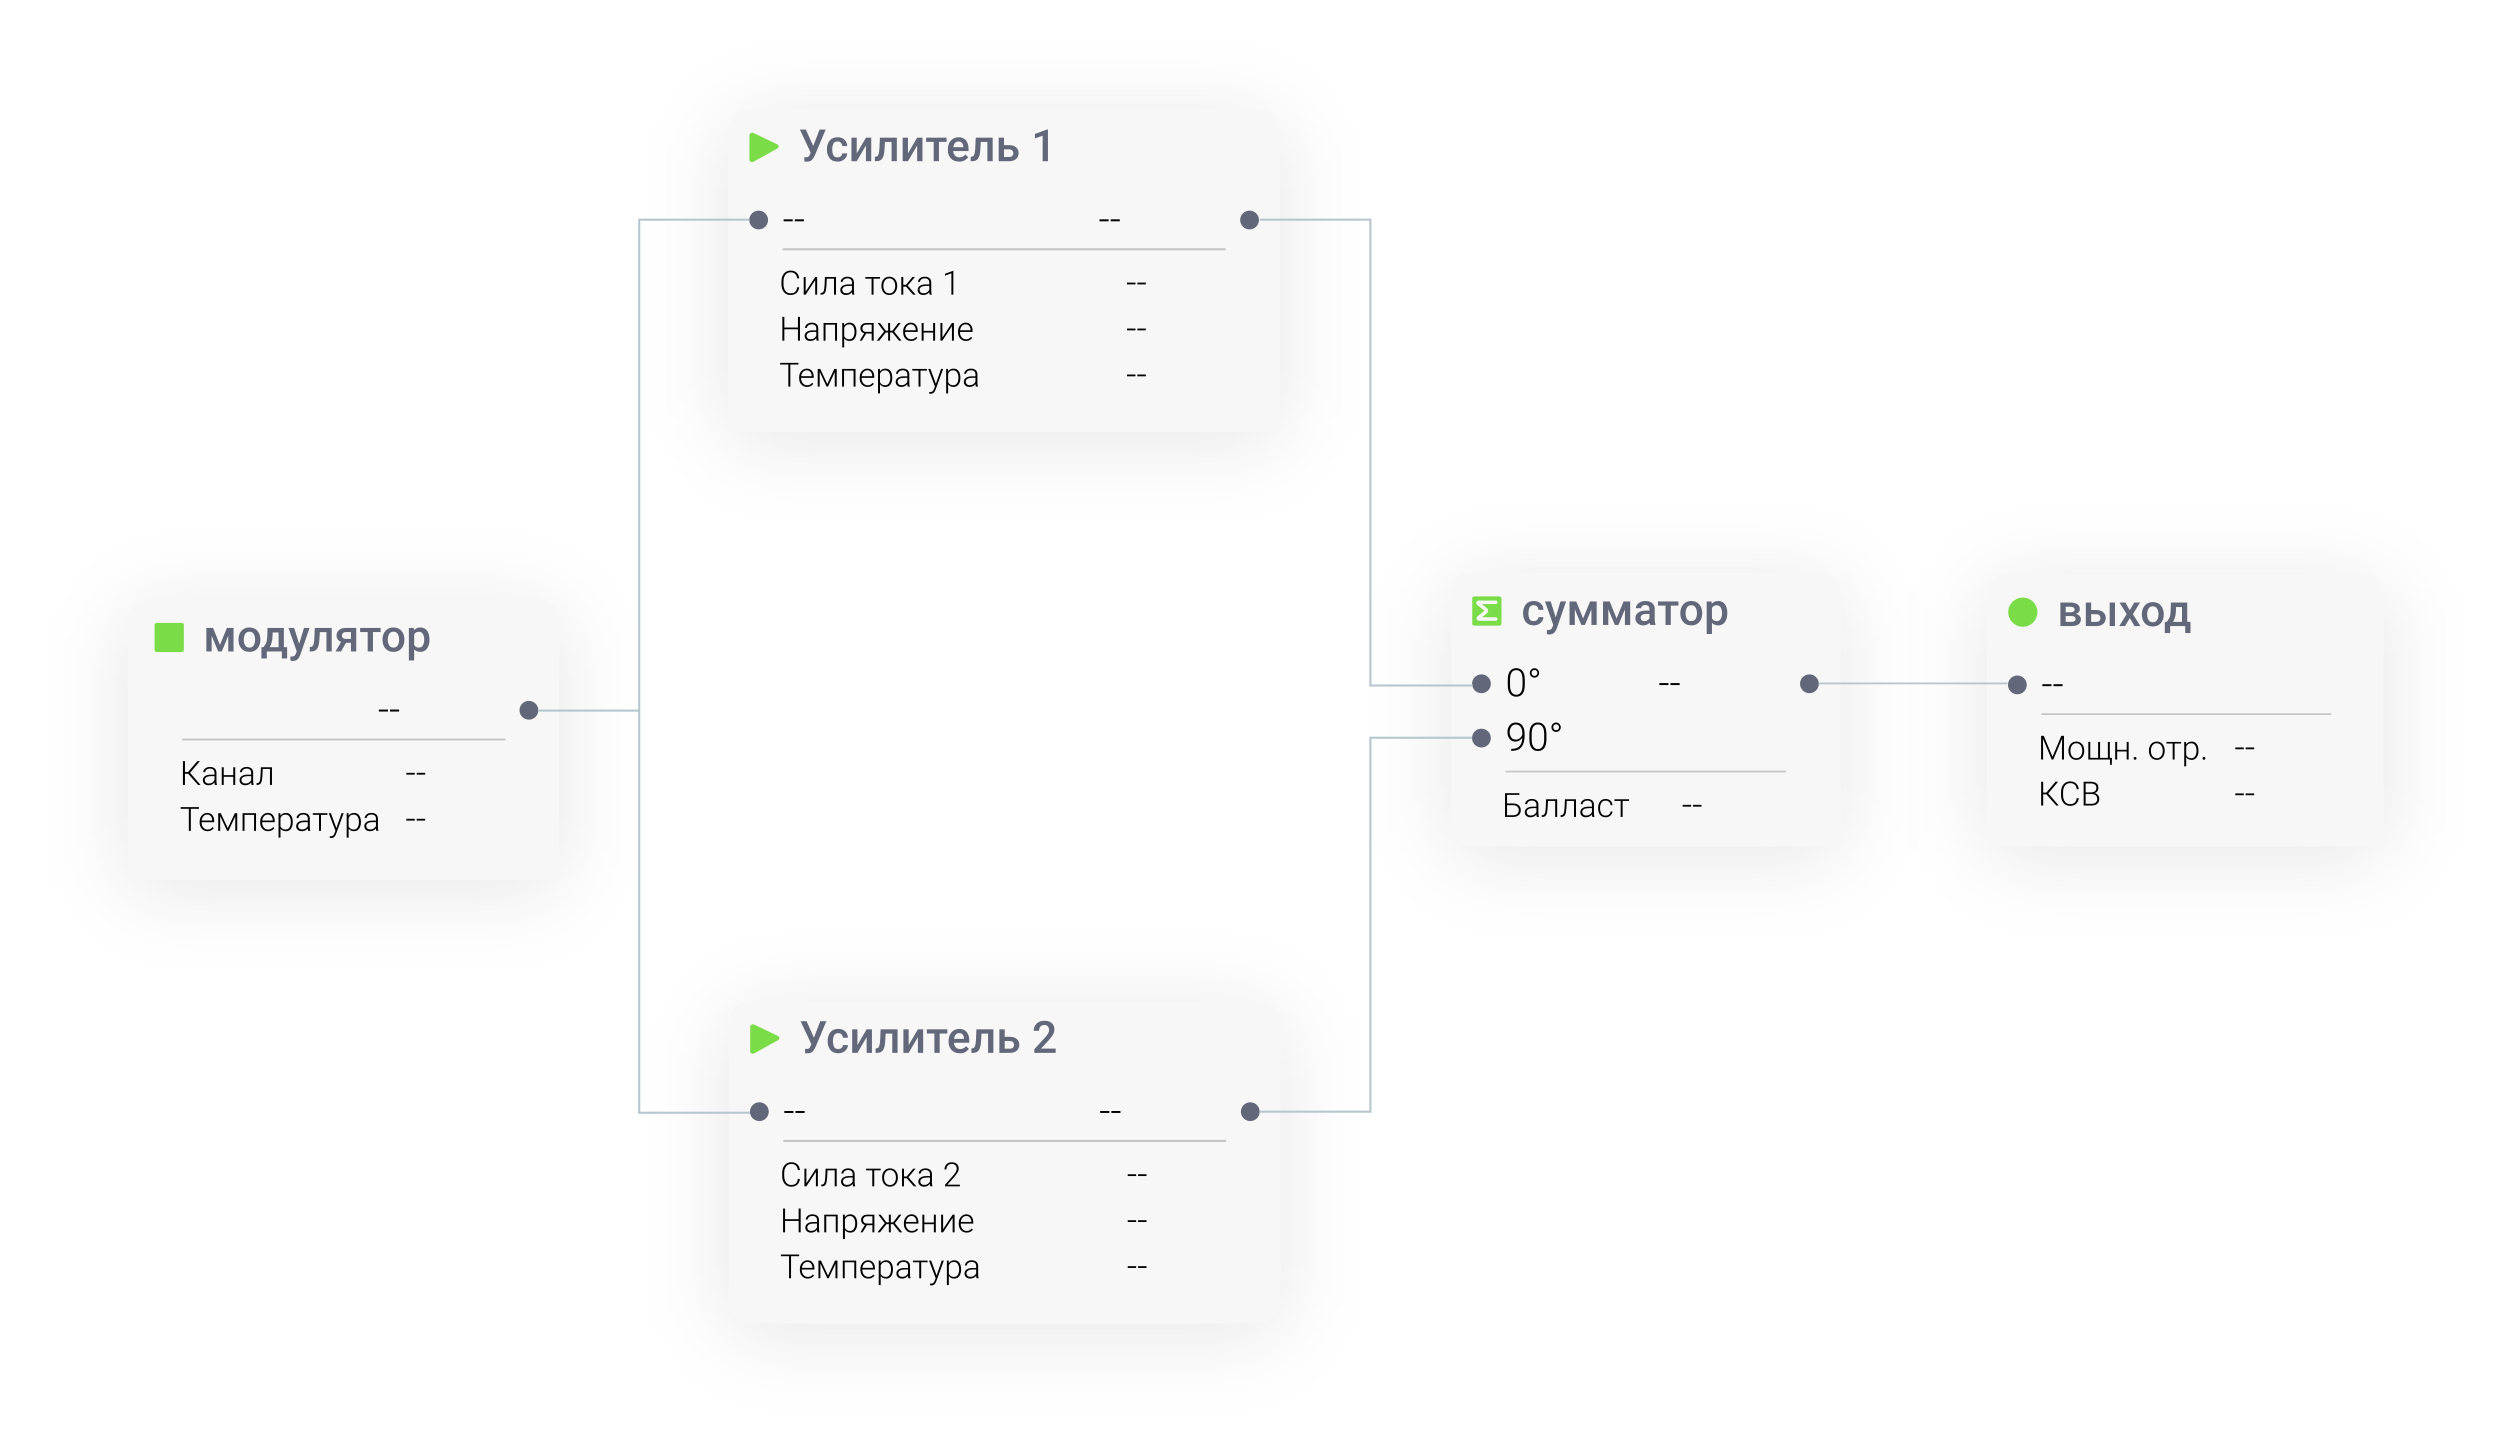
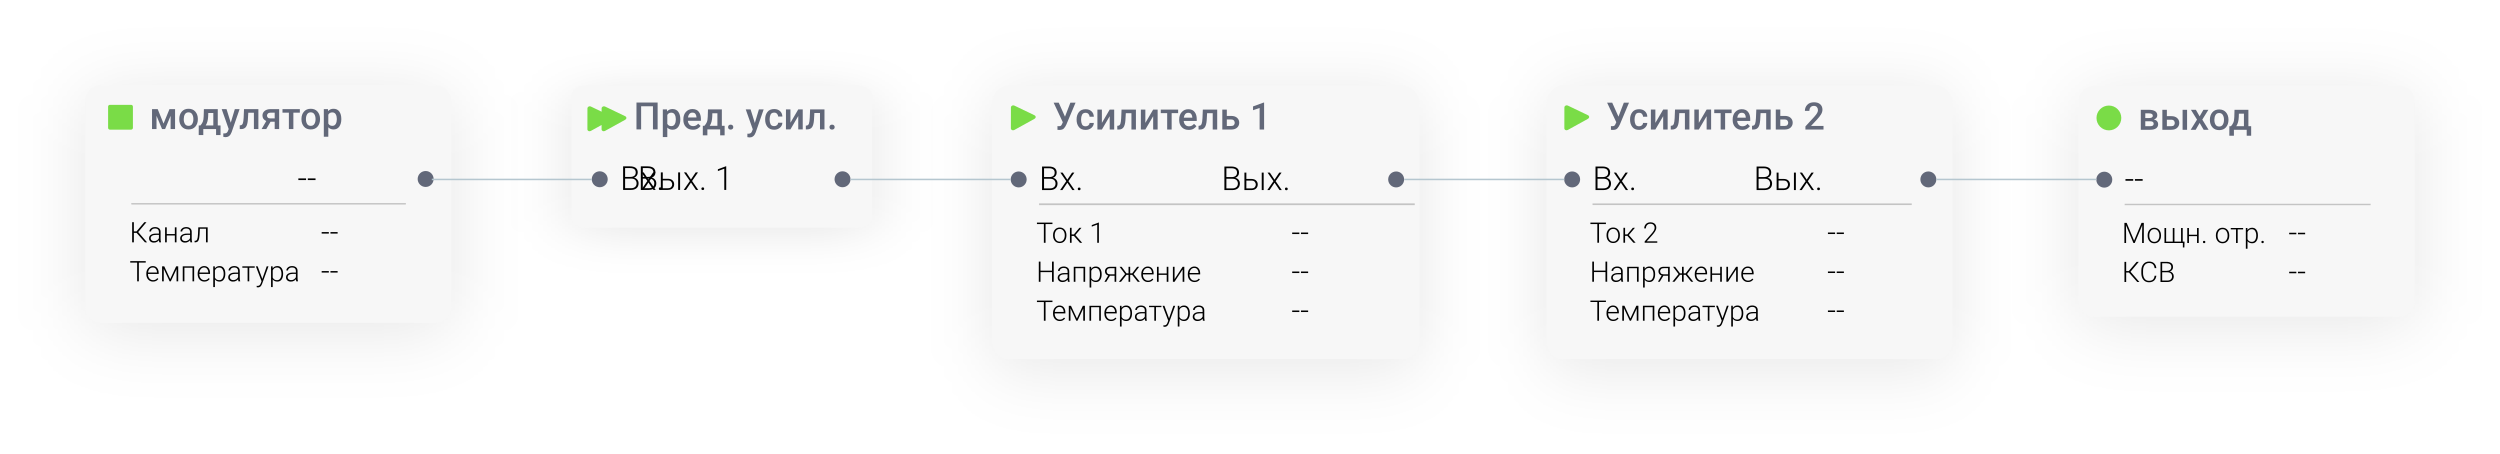
- <svg xmlns="http://www.w3.org/2000/svg" width="1196.736" height="693.121" version="1.1" id="svg5">
+ <svg xmlns="http://www.w3.org/2000/svg" viewBox="0 0 1410.71 255.684" version="1.1" id="svg5">
  <defs id="defs144">
    <filter id="filter1409" x="-.232" y="-.358" width="1.464" height="1.753" color-interpolation-filters="sRGB">
      <feFlood flood-opacity=".1" flood-color="#000" result="flood" id="feFlood1399" />
      <feComposite in="flood" in2="SourceGraphic" operator="in" result="composite1" id="feComposite1401" />
      <feGaussianBlur in="composite1" stdDeviation="20" result="blur" id="feGaussianBlur1403" />
      <feOffset dx="0" dy="5" result="offset" id="feOffset1405" />
      <feComposite in="SourceGraphic" in2="offset" operator="over" result="composite2" id="feComposite1407" />
    </filter>
    <filter id="filter1421" x="-.182" y="-.311" width="1.364" height="1.654" color-interpolation-filters="sRGB">
      <feFlood flood-opacity=".1" flood-color="#000" result="flood" id="feFlood1411" />
      <feComposite in="flood" in2="SourceGraphic" operator="in" result="composite1" id="feComposite1413" />
      <feGaussianBlur in="composite1" stdDeviation="20" result="blur" id="feGaussianBlur1415" />
      <feOffset dx="0" dy="5" result="offset" id="feOffset1417" />
      <feComposite in="SourceGraphic" in2="offset" operator="over" result="composite2" id="feComposite1419" />
    </filter>
    <filter id="filter1433" x="-.182" y="-.311" width="1.364" height="1.654" color-interpolation-filters="sRGB">
      <feFlood flood-opacity=".1" flood-color="#000" result="flood" id="feFlood1423" />
      <feComposite in="flood" in2="SourceGraphic" operator="in" result="composite1" id="feComposite1425" />
      <feGaussianBlur in="composite1" stdDeviation="20" result="blur" id="feGaussianBlur1427" />
      <feOffset dx="0" dy="5" result="offset" id="feOffset1429" />
      <feComposite in="SourceGraphic" in2="offset" operator="over" result="composite2" id="feComposite1431" />
    </filter>
    <filter id="filter1445" x="-.258" y="-.367" width="1.515" height="1.772" color-interpolation-filters="sRGB">
      <feFlood flood-opacity=".1" flood-color="#000" result="flood" id="feFlood1435" />
      <feComposite in="flood" in2="SourceGraphic" operator="in" result="composite1" id="feComposite1437" />
      <feGaussianBlur in="composite1" stdDeviation="20" result="blur" id="feGaussianBlur1439" />
      <feOffset dx="0" dy="5" result="offset" id="feOffset1441" />
      <feComposite in="SourceGraphic" in2="offset" operator="over" result="composite2" id="feComposite1443" />
    </filter>
    <filter id="filter1457" x="-.253" y="-.368" width="1.506" height="1.775" color-interpolation-filters="sRGB">
      <feFlood flood-opacity=".1" flood-color="#000" result="flood" id="feFlood1447" />
      <feComposite in="flood" in2="SourceGraphic" operator="in" result="composite1" id="feComposite1449" />
      <feGaussianBlur in="composite1" stdDeviation="20" result="blur" id="feGaussianBlur1451" />
      <feOffset dx="0" dy="5" result="offset" id="feOffset1453" />
      <feComposite in="SourceGraphic" in2="offset" operator="over" result="composite2" id="feComposite1455" />
    </filter>
  </defs>
-   <g id="layer1" transform="translate(.999 -164.845)">
-     <g id="modulator" transform="translate(0 26)">
+   <g id="layer1" transform="translate(190 -403.842)">
+     <g id="modulator" transform="translate(-202 26)">
      <rect id="rect1421" width="206.684" height="134.158" x="60" y="425.842" ry="9.095" fill="#f7f7f7" stroke="none" stroke-width=".77" stroke-opacity="1" filter="url(#filter1409)" />
      <g id="g8710" transform="translate(-87.316 205.842)" fill-opacity="1" stroke="none">
        <text xml:space="preserve" style="line-height:1.15;-inkscape-font-specification:'Roboto, Medium';font-variant-ligatures:normal;font-variant-caps:all-small-caps;font-variant-numeric:normal;font-variant-east-asian:normal" x="183.617" y="244.84" id="text7925" font-style="normal" font-variant="normal" font-weight="500" font-stretch="normal" font-size="21.333" font-family="Roboto" fill="#626879">
          <tspan id="tspan7979" x="183.617" y="244.84">модулятор</tspan>
        </text>
        <rect id="modulator_device_icon" width="14" height="14" x="160.316" y="231.158" ry="1" fill="#7adc47" stroke-opacity="1" />
      </g>
      <g id="g9929" transform="translate(-147.316 205.842)">
        <g id="g10081">
          <circle id="circle9062" cx="399.5" cy="273" r="4.5" fill="#626879" fill-opacity="1" stroke="none" stroke-width=".9" stroke-opacity="1" />
          <text xml:space="preserve" style="line-height:1.25;-inkscape-font-specification:'Roboto, Light';font-variant-ligatures:normal;font-variant-caps:normal;font-variant-numeric:normal;font-variant-east-asian:normal;text-align:end" x="387.922" y="279" id="modulator_output_pwr_value" font-style="normal" font-variant="normal" font-weight="300" font-stretch="normal" font-size="18.667" font-family="Roboto" text-anchor="end" image-rendering="auto">
            <tspan id="tspan1419" x="387.922" y="279" style="-inkscape-font-specification:'Roboto, Light';font-variant-ligatures:normal;font-variant-caps:normal;font-variant-numeric:normal;font-variant-east-asian:normal;text-align:end" font-style="normal" font-variant="normal" font-weight="300" font-stretch="normal" font-size="18.667" font-family="Roboto" text-anchor="end">--</tspan>
          </text>
        </g>
      </g>
      <path d="M86.425 492.842h154.263" id="path9126" fill="#c4c4c4" fill-opacity="1" stroke="#c4c4c4" stroke-width=".853" stroke-linecap="round" stroke-linejoin="miter" stroke-opacity="1" />
      <g id="g10129" transform="translate(-147.316 205.842)" font-style="normal" font-variant="normal" font-weight="300" font-stretch="normal" font-family="Roboto">
        <text xml:space="preserve" style="line-height:1.25;-inkscape-font-specification:'Roboto, Light';font-variant-ligatures:normal;font-variant-caps:normal;font-variant-numeric:normal;font-variant-east-asian:normal;text-align:end" x="388.34" y="308.831" id="modulator_channel_value" font-size="17.333" text-anchor="end">
          <tspan id="tspan9068-5" x="388.34" y="308.831" style="-inkscape-font-specification:'Roboto, Light';font-variant-ligatures:normal;font-variant-caps:normal;font-variant-numeric:normal;font-variant-east-asian:normal;text-align:end" font-style="normal" font-variant="normal" font-weight="300" font-stretch="normal" font-size="17.333" font-family="Roboto" text-anchor="end">--</tspan>
        </text>
        <text xml:space="preserve" style="line-height:1.25;-inkscape-font-specification:'Roboto, Light';font-variant-ligatures:normal;font-variant-caps:normal;font-variant-numeric:normal;font-variant-east-asian:normal" x="232.4" y="308.744" id="modulator_channel_label" font-size="16">
          <tspan id="tspan10088" x="232.4" y="308.744">Канал</tspan>
        </text>
      </g>
      <g id="g10139" transform="translate(-147.316 227.842)" font-style="normal" font-variant="normal" font-weight="300" font-stretch="normal" font-family="Roboto">
        <text xml:space="preserve" style="line-height:1.25;-inkscape-font-specification:'Roboto, Light';font-variant-ligatures:normal;font-variant-caps:normal;font-variant-numeric:normal;font-variant-east-asian:normal;text-align:end" x="388.34" y="308.831" id="modulator_temperature_value" font-size="17.333" text-anchor="end">
          <tspan id="tspan10131" x="388.34" y="308.831" style="-inkscape-font-specification:'Roboto, Light';font-variant-ligatures:normal;font-variant-caps:normal;font-variant-numeric:normal;font-variant-east-asian:normal;text-align:end" font-style="normal" font-variant="normal" font-weight="300" font-stretch="normal" font-size="17.333" font-family="Roboto" text-anchor="end">--</tspan>
        </text>
        <text xml:space="preserve" style="line-height:1.25;-inkscape-font-specification:'Roboto, Light';font-variant-ligatures:normal;font-variant-caps:normal;font-variant-numeric:normal;font-variant-east-asian:normal" x="232.4" y="308.744" id="modulator_temperature_label" font-size="16">
          <tspan id="tspan10135" x="232.4" y="308.744">Температура</tspan>
        </text>
      </g>
    </g>
-     <g id="amplifier_1" transform="translate(344.976 -208.673)">
-       <rect id="rect1551" width="264" height="154.426" x="2.684" y="425.842" ry="10.47" fill="#f7f7f7" stroke="none" stroke-width=".934" stroke-opacity="1" filter="url(#filter1433)" />
+     <g id="amplifier_1" transform="translate(367.641 26.258)">
+       <rect id="rect1551" width="264" height="154.426" x="2.684" y="425.842" ry="10.47" fill="#f7f7f7" stroke="none" stroke-width=".934" stroke-opacity="1" transform="matrix(.91365 0 0 1 -.361 0)" filter="url(#filter1433)" />
      <g id="g8710-3" transform="translate(-147.316 205.842)" fill-opacity="1" stroke="none">
        <path id="amplifier_1_device_icon" d="m203.227 266.404-53.264-9.777a5.196 5.196 70.401 0 1-3.02-8.479l35.1-41.24a5.196 5.196 10.401 0 1 8.852 1.626l18.165 51.016a5.196 5.196 130.401 0 1-5.833 6.854z" transform="matrix(.18574 .13472 .15854 -.17216 93.482 255.288)" fill="#7adc47" stroke-opacity="1" />
        <text xml:space="preserve" style="line-height:1.15;-inkscape-font-specification:'Roboto, Medium';font-variant-ligatures:normal;font-variant-caps:all-small-caps;font-variant-numeric:normal;font-variant-east-asian:normal" x="183.617" y="244.84" id="text7925-5" font-style="normal" font-variant="normal" font-weight="500" font-stretch="normal" font-size="21.333" font-family="Roboto" fill="#626879">
          <tspan id="tspan7979-6" x="183.617" y="244.84">Усилитель 1</tspan>
        </text>
      </g>
      <g id="g9929-1" transform="translate(-147.316 205.842)">
        <g id="pwr_in_display">
          <circle id="path9058-5" cx="164.5" cy="273" r="4.5" fill="#626879" fill-opacity="1" stroke="none" stroke-width=".9" stroke-opacity="1" />
          <text xml:space="preserve" style="line-height:1.25;-inkscape-font-specification:'Roboto, Light';font-variant-ligatures:normal;font-variant-caps:normal;font-variant-numeric:normal;font-variant-east-asian:normal" x="176" y="279" id="amplifier_1_input_pwr_value" font-style="normal" font-variant="normal" font-weight="300" font-stretch="normal" font-size="18.667" font-family="Roboto">
-             <tspan id="pwr_input_value_span" x="176" y="279" style="-inkscape-font-specification:'Roboto, Light';font-variant-ligatures:normal;font-variant-caps:normal;font-variant-numeric:normal;font-variant-east-asian:normal" font-style="normal" font-variant="normal" font-weight="300" font-stretch="normal" font-size="18.667" font-family="Roboto">--</tspan>
+             <tspan id="pwr_input_value_span" x="176" y="279" style="-inkscape-font-specification:'Roboto, Light';font-variant-ligatures:normal;font-variant-caps:normal;font-variant-numeric:normal;font-variant-east-asian:normal" font-style="normal" font-variant="normal" font-weight="300" font-stretch="normal" font-size="18.667" font-family="Roboto">Вх.</tspan>
          </text>
        </g>
        <g id="g10081-8">
-           <circle id="circle9062-1" cx="399.5" cy="273" r="4.5" fill="#626879" fill-opacity="1" stroke="none" stroke-width=".9" stroke-opacity="1" />
-           <text xml:space="preserve" style="line-height:1.25;-inkscape-font-specification:'Roboto, Light';font-variant-ligatures:normal;font-variant-caps:normal;font-variant-numeric:normal;font-variant-east-asian:normal;text-align:end" x="387.922" y="279" id="amplifier_1_output_pwr_value" font-style="normal" font-variant="normal" font-weight="300" font-stretch="normal" font-size="18.667" font-family="Roboto" text-anchor="end" image-rendering="auto">
-             <tspan id="pwr_output_value_span" x="387.922" y="279" style="-inkscape-font-specification:'Roboto, Light';font-variant-ligatures:normal;font-variant-caps:normal;font-variant-numeric:normal;font-variant-east-asian:normal;text-align:end" font-style="normal" font-variant="normal" font-weight="300" font-stretch="normal" font-size="18.667" font-family="Roboto" text-anchor="end">--</tspan>
+           <circle id="circle9062-1" cx="377.5" cy="273" r="4.5" fill="#626879" fill-opacity="1" stroke="none" stroke-width=".9" stroke-opacity="1" />
+           <text xml:space="preserve" style="line-height:1.25;-inkscape-font-specification:'Roboto, Light';font-variant-ligatures:normal;font-variant-caps:normal;font-variant-numeric:normal;font-variant-east-asian:normal;text-align:end" x="367.922" y="279" id="amplifier_1_output_pwr_value" font-style="normal" font-variant="normal" font-weight="300" font-stretch="normal" font-size="18.667" font-family="Roboto" text-anchor="end" image-rendering="auto">
+             <tspan id="pwr_output_value_span" x="367.922" y="279" style="-inkscape-font-specification:'Roboto, Light';font-variant-ligatures:normal;font-variant-caps:normal;font-variant-numeric:normal;font-variant-east-asian:normal;text-align:end" font-style="normal" font-variant="normal" font-weight="300" font-stretch="normal" font-size="18.667" font-family="Roboto" text-anchor="end">Вых.</tspan>
          </text>
        </g>
      </g>
      <path d="M28.684 492.842h212" id="path9126-4" fill="#c4c4c4" fill-opacity="1" stroke="#c4c4c4" stroke-width="1" stroke-linecap="butt" stroke-linejoin="miter" stroke-opacity="1" />
      <g id="g10129-4" transform="translate(-147.316 205.842)" font-style="normal" font-variant="normal" font-weight="300" font-stretch="normal" font-family="Roboto">
-         <text xml:space="preserve" style="line-height:1.25;-inkscape-font-specification:'Roboto, Light';font-variant-ligatures:normal;font-variant-caps:normal;font-variant-numeric:normal;font-variant-east-asian:normal;text-align:end" x="388.34" y="308.831" id="amplifier_1_current_value" font-size="17.333" text-anchor="end">
-           <tspan id="tspan9068-5-4" x="388.34" y="308.831" style="-inkscape-font-specification:'Roboto, Light';font-variant-ligatures:normal;font-variant-caps:normal;font-variant-numeric:normal;font-variant-east-asian:normal;text-align:end" font-style="normal" font-variant="normal" font-weight="300" font-stretch="normal" font-size="17.333" font-family="Roboto" text-anchor="end">--</tspan>
+         <text xml:space="preserve" style="line-height:1.25;-inkscape-font-specification:'Roboto, Light';font-variant-ligatures:normal;font-variant-caps:normal;font-variant-numeric:normal;font-variant-east-asian:normal;text-align:end" x="366.34" y="308.831" id="amplifier_1_current_value" font-size="17.333" text-anchor="end">
+           <tspan id="tspan9068-5-4" x="366.34" y="308.831" style="-inkscape-font-specification:'Roboto, Light';font-variant-ligatures:normal;font-variant-caps:normal;font-variant-numeric:normal;font-variant-east-asian:normal;text-align:end" font-style="normal" font-variant="normal" font-weight="300" font-stretch="normal" font-size="17.333" font-family="Roboto" text-anchor="end">--</tspan>
        </text>
        <text xml:space="preserve" style="line-height:1.25;-inkscape-font-specification:'Roboto, Light';font-variant-ligatures:normal;font-variant-caps:normal;font-variant-numeric:normal;font-variant-east-asian:normal" x="174.4" y="308.744" id="amplifier_1_amperage_label" font-size="16">
-           <tspan id="tspan10088-6" x="174.4" y="308.744">Сила тока 1</tspan>
+           <tspan id="tspan10088-6" x="174.4" y="308.744">Ток 1</tspan>
        </text>
      </g>
      <g id="g10139-3" transform="translate(-147.316 227.842)" font-style="normal" font-variant="normal" font-weight="300" font-stretch="normal" font-family="Roboto">
-         <text xml:space="preserve" style="line-height:1.25;-inkscape-font-specification:'Roboto, Light';font-variant-ligatures:normal;font-variant-caps:normal;font-variant-numeric:normal;font-variant-east-asian:normal;text-align:end" x="388.34" y="308.831" id="amplifier_1_voltage_value" font-size="17.333" text-anchor="end">
-           <tspan id="tspan10131-7" x="388.34" y="308.831" style="-inkscape-font-specification:'Roboto, Light';font-variant-ligatures:normal;font-variant-caps:normal;font-variant-numeric:normal;font-variant-east-asian:normal;text-align:end" font-style="normal" font-variant="normal" font-weight="300" font-stretch="normal" font-size="17.333" font-family="Roboto" text-anchor="end">--</tspan>
+         <text xml:space="preserve" style="line-height:1.25;-inkscape-font-specification:'Roboto, Light';font-variant-ligatures:normal;font-variant-caps:normal;font-variant-numeric:normal;font-variant-east-asian:normal;text-align:end" x="366.34" y="308.831" id="amplifier_1_voltage_value" font-size="17.333" text-anchor="end">
+           <tspan id="tspan10131-7" x="366.34" y="308.831" style="-inkscape-font-specification:'Roboto, Light';font-variant-ligatures:normal;font-variant-caps:normal;font-variant-numeric:normal;font-variant-east-asian:normal;text-align:end" font-style="normal" font-variant="normal" font-weight="300" font-stretch="normal" font-size="17.333" font-family="Roboto" text-anchor="end">--</tspan>
        </text>
        <text xml:space="preserve" style="line-height:1.25;-inkscape-font-specification:'Roboto, Light';font-variant-ligatures:normal;font-variant-caps:normal;font-variant-numeric:normal;font-variant-east-asian:normal" x="174.4" y="308.744" id="amplifier_1_voltage_label" font-size="16">
          <tspan id="tspan10135-9" x="174.4" y="308.744">Напряжение</tspan>
        </text>
      </g>
      <g id="g10642" transform="translate(-147.316 249.842)" font-style="normal" font-variant="normal" font-weight="300" font-stretch="normal" font-family="Roboto">
-         <text xml:space="preserve" style="line-height:1.25;-inkscape-font-specification:'Roboto, Light';font-variant-ligatures:normal;font-variant-caps:normal;font-variant-numeric:normal;font-variant-east-asian:normal;text-align:end" x="388.34" y="308.831" id="amplifier_1_temperature_value" font-size="17.333" text-anchor="end">
-           <tspan id="tspan10634" x="388.34" y="308.831" style="-inkscape-font-specification:'Roboto, Light';font-variant-ligatures:normal;font-variant-caps:normal;font-variant-numeric:normal;font-variant-east-asian:normal;text-align:end" font-style="normal" font-variant="normal" font-weight="300" font-stretch="normal" font-size="17.333" font-family="Roboto" text-anchor="end">--</tspan>
+         <text xml:space="preserve" style="line-height:1.25;-inkscape-font-specification:'Roboto, Light';font-variant-ligatures:normal;font-variant-caps:normal;font-variant-numeric:normal;font-variant-east-asian:normal;text-align:end" x="366.34" y="308.831" id="amplifier_1_temperature_value" font-size="17.333" text-anchor="end">
+           <tspan id="tspan10634" x="366.34" y="308.831" style="-inkscape-font-specification:'Roboto, Light';font-variant-ligatures:normal;font-variant-caps:normal;font-variant-numeric:normal;font-variant-east-asian:normal;text-align:end" font-style="normal" font-variant="normal" font-weight="300" font-stretch="normal" font-size="17.333" font-family="Roboto" text-anchor="end">--</tspan>
        </text>
        <text xml:space="preserve" style="line-height:1.25;-inkscape-font-specification:'Roboto, Light';font-variant-ligatures:normal;font-variant-caps:normal;font-variant-numeric:normal;font-variant-east-asian:normal" x="174.4" y="308.744" id="amplifier_1_temperature_label" font-size="16">
          <tspan id="tspan10638" x="174.4" y="308.744">Температура</tspan>
        </text>
      </g>
    </g>
-     <g id="adder" transform="translate(688.976 1.327)">
-       <rect id="graph_fill" width="186.34" height="130.831" x="4.684" y="437.842" ry="8.87" fill="#f7f7f7" stroke="none" stroke-width=".722" stroke-opacity="1" filter="url(#filter1445)" />
-       <g id="g7079" transform="translate(-145.316 217.842)" fill-opacity="1" stroke="none">
-         <path id="adder_device_icon" d="M161.098 231.18c-.554 0-1 .447-1 1v12c0 .555.446 1 1 1h12c.554 0 1-.445 1-1v-12c0-.553-.446-1-1-1zm2.242 1.97h8a.85.85 0 0 1 .85.851.85.85 0 0 1-.85.85h-6.637c.733.604 1.448 1.21 2.34 1.879.394.295.668.76.68 1.261.011.501-.245.987-.633 1.297l-2.324 1.861h6.574a.85.85 0 0 1 .85.852.85.85 0 0 1-.85.85h-8a1.24 1.24 0 0 1-1.133-.805 1.236 1.236 0 0 1 .383-1.334l3.355-2.686a81.851 81.851 0 0 1-3.396-2.726 1.627 1.627 0 0 1-.424-.51c-.114-.22-.192-.565-.068-.896.124-.332.404-.536.633-.63.228-.092.436-.115.65-.115z" fill="#7adc47" fill-opacity="1" />
-         <text xml:space="preserve" style="line-height:1.15;-inkscape-font-specification:'Roboto, Medium';font-variant-ligatures:normal;font-variant-caps:all-small-caps;font-variant-numeric:normal;font-variant-east-asian:normal" x="183.617" y="244.84" id="text7077" font-style="normal" font-variant="normal" font-weight="500" font-stretch="normal" font-size="21.333" font-family="Roboto" fill="#626879">
-           <tspan id="tspan7075" x="183.617" y="244.84">сумматор</tspan>
-         </text>
-       </g>
-       <g id="g7101" transform="translate(-145.316 217.842)">
-         <g id="g7089">
-           <circle id="circle7081" cx="164.5" cy="273" r="4.5" fill="#626879" fill-opacity="1" stroke="none" stroke-width=".9" stroke-opacity="1" />
-           <text xml:space="preserve" style="line-height:1.25;-inkscape-font-specification:'Roboto, Light';font-variant-ligatures:normal;font-variant-caps:normal;font-variant-numeric:normal;font-variant-east-asian:normal" x="176" y="279" id="phase_0_value" font-style="normal" font-variant="normal" font-weight="300" font-stretch="normal" font-size="18.667" font-family="Roboto">
-             <tspan id="tspan7085" x="176" y="279" style="-inkscape-font-specification:'Roboto, Light';font-variant-ligatures:normal;font-variant-caps:normal;font-variant-numeric:normal;font-variant-east-asian:normal" font-style="normal" font-variant="normal" font-weight="300" font-stretch="normal" font-size="18.667" font-family="Roboto">0°</tspan>
-           </text>
-         </g>
-         <g id="g7099" transform="translate(-78)">
-           <circle id="circle7091" cx="399.5" cy="273" r="4.5" fill="#626879" fill-opacity="1" stroke="none" stroke-width=".9" stroke-opacity="1" />
-           <text xml:space="preserve" style="line-height:1.25;-inkscape-font-specification:'Roboto, Light';font-variant-ligatures:normal;font-variant-caps:normal;font-variant-numeric:normal;font-variant-east-asian:normal;text-align:end" x="387.922" y="279" id="adder_output_pwr_value" font-style="normal" font-variant="normal" font-weight="300" font-stretch="normal" font-size="18.667" font-family="Roboto" text-anchor="end" image-rendering="auto">
-             <tspan id="tspan7095" x="387.922" y="279" style="-inkscape-font-specification:'Roboto, Light';font-variant-ligatures:normal;font-variant-caps:normal;font-variant-numeric:normal;font-variant-east-asian:normal;text-align:end" font-style="normal" font-variant="normal" font-weight="300" font-stretch="normal" font-size="18.667" font-family="Roboto" text-anchor="end">--</tspan>
-           </text>
-         </g>
-       </g>
-       <path d="M30.684 532.842h134.34" id="path7103" fill="#c4c4c4" fill-opacity="1" stroke="#c4c4c4" stroke-width=".796" stroke-linecap="butt" stroke-linejoin="miter" stroke-opacity="1" />
-       <g id="g7123" transform="translate(-145.316 245.842)" font-style="normal" font-variant="normal" font-weight="300" font-stretch="normal" font-family="Roboto">
-         <text xml:space="preserve" style="line-height:1.25;-inkscape-font-specification:'Roboto, Light';font-variant-ligatures:normal;font-variant-caps:normal;font-variant-numeric:normal;font-variant-east-asian:normal;text-align:end" x="308.34" y="308.831" id="adder_ballast_value" font-size="17.333" text-anchor="end">
-           <tspan id="tspan7115" x="308.34" y="308.831" style="-inkscape-font-specification:'Roboto, Light';font-variant-ligatures:normal;font-variant-caps:normal;font-variant-numeric:normal;font-variant-east-asian:normal;text-align:end" font-style="normal" font-variant="normal" font-weight="300" font-stretch="normal" font-size="17.333" font-family="Roboto" text-anchor="end">--</tspan>
-         </text>
-         <text xml:space="preserve" style="line-height:1.25;-inkscape-font-specification:'Roboto, Light';font-variant-ligatures:normal;font-variant-caps:normal;font-variant-numeric:normal;font-variant-east-asian:normal" x="174.4" y="308.744" id="adder_ballast_label" font-size="16">
-           <tspan id="tspan7119" x="174.4" y="308.744">Балласт</tspan>
-         </text>
-       </g>
-       <g id="g7337" transform="translate(-145.316 243.842)">
-         <g id="g7325">
-           <circle id="circle7317" cx="164.5" cy="273" r="4.5" fill="#626879" fill-opacity="1" stroke="none" stroke-width=".9" stroke-opacity="1" />
-           <text xml:space="preserve" style="line-height:1.25;-inkscape-font-specification:'Roboto, Light';font-variant-ligatures:normal;font-variant-caps:normal;font-variant-numeric:normal;font-variant-east-asian:normal" x="176" y="279" id="phase_90_value" font-style="normal" font-variant="normal" font-weight="300" font-stretch="normal" font-size="18.667" font-family="Roboto">
-             <tspan id="tspan7321" x="176" y="279" style="-inkscape-font-specification:'Roboto, Light';font-variant-ligatures:normal;font-variant-caps:normal;font-variant-numeric:normal;font-variant-east-asian:normal" font-style="normal" font-variant="normal" font-weight="300" font-stretch="normal" font-size="18.667" font-family="Roboto">90°</tspan>
-           </text>
-         </g>
-       </g>
-     </g>
-     <g id="output" transform="translate(947.523 13.859)">
+     <g id="output" transform="translate(980.232 26.383)">
      <rect id="rect8952" width="189.794" height="130.299" x="2.684" y="425.842" ry="8.834" fill="#f7f7f7" stroke="none" stroke-width=".727" stroke-opacity="1" filter="url(#filter1457)" />
      <g id="g8960" transform="translate(-147.316 205.842)" fill-opacity="1" stroke="none">
        <text xml:space="preserve" style="line-height:1.15;-inkscape-font-specification:'Roboto, Medium';font-variant-ligatures:normal;font-variant-caps:all-small-caps;font-variant-numeric:normal;font-variant-east-asian:normal" x="183.617" y="244.84" id="text8958" font-style="normal" font-variant="normal" font-weight="500" font-stretch="normal" font-size="21.333" font-family="Roboto" fill="#626879">
          <tspan id="tspan8956" x="183.617" y="244.84">выход</tspan>
        </text>
        <circle id="output_device_icon" cx="167.098" cy="238.18" r="7" fill="#7adc47" fill-opacity="1" stroke="none" stroke-width=".997" />
      </g>
      <g id="g8982" transform="translate(-147.316 205.842)">
        <g id="g8970">
          <circle id="circle8962" cx="164.5" cy="273" r="4.5" fill="#626879" fill-opacity="1" stroke="none" stroke-width=".9" stroke-opacity="1" />
          <text xml:space="preserve" style="line-height:1.25;-inkscape-font-specification:'Roboto, Light';font-variant-ligatures:normal;font-variant-caps:normal;font-variant-numeric:normal;font-variant-east-asian:normal" x="176" y="279" id="output_input_pwr_value" font-style="normal" font-variant="normal" font-weight="300" font-stretch="normal" font-size="18.667" font-family="Roboto">
            <tspan id="tspan8966" x="176" y="279" style="-inkscape-font-specification:'Roboto, Light';font-variant-ligatures:normal;font-variant-caps:normal;font-variant-numeric:normal;font-variant-east-asian:normal" font-style="normal" font-variant="normal" font-weight="300" font-stretch="normal" font-size="18.667" font-family="Roboto">--</tspan>
          </text>
        </g>
      </g>
      <path d="M28.684 492.842h138.793" id="path8984" fill="#c4c4c4" fill-opacity="1" stroke="#c4c4c4" stroke-width=".809" stroke-linecap="butt" stroke-linejoin="miter" stroke-opacity="1" />
      <g id="g8994" transform="translate(-147.316 205.842)" font-style="normal" font-variant="normal" font-weight="300" font-stretch="normal" font-family="Roboto">
        <text xml:space="preserve" style="line-height:1.25;-inkscape-font-specification:'Roboto, Light';font-variant-ligatures:normal;font-variant-caps:normal;font-variant-numeric:normal;font-variant-east-asian:normal;text-align:end" x="316.34" y="308.831" id="output_refl_pwr_value" font-size="17.333" text-anchor="end">
          <tspan id="tspan8986" x="316.34" y="308.831" style="-inkscape-font-specification:'Roboto, Light';font-variant-ligatures:normal;font-variant-caps:normal;font-variant-numeric:normal;font-variant-east-asian:normal;text-align:end" font-style="normal" font-variant="normal" font-weight="300" font-stretch="normal" font-size="17.333" font-family="Roboto" text-anchor="end">--</tspan>
        </text>
        <text xml:space="preserve" style="line-height:1.25;-inkscape-font-specification:'Roboto, Light';font-variant-ligatures:normal;font-variant-caps:normal;font-variant-numeric:normal;font-variant-east-asian:normal" x="174.4" y="308.744" id="output_refl_pwr_label" font-size="16">
          <tspan id="tspan8990" x="174.4" y="308.744">Мощн. отр.</tspan>
        </text>
      </g>
      <g id="g9004" transform="translate(-147.316 227.842)" font-style="normal" font-variant="normal" font-weight="300" font-stretch="normal" font-family="Roboto">
        <text xml:space="preserve" style="line-height:1.25;-inkscape-font-specification:'Roboto, Light';font-variant-ligatures:normal;font-variant-caps:normal;font-variant-numeric:normal;font-variant-east-asian:normal;text-align:end" x="316.34" y="308.831" id="output_swr_value" font-size="17.333" text-anchor="end">
          <tspan id="tspan8996" x="316.34" y="308.831" style="-inkscape-font-specification:'Roboto, Light';font-variant-ligatures:normal;font-variant-caps:normal;font-variant-numeric:normal;font-variant-east-asian:normal;text-align:end" font-style="normal" font-variant="normal" font-weight="300" font-stretch="normal" font-size="17.333" font-family="Roboto" text-anchor="end">--</tspan>
        </text>
        <text xml:space="preserve" style="line-height:1.25;-inkscape-font-specification:'Roboto, Light';font-variant-ligatures:normal;font-variant-caps:normal;font-variant-numeric:normal;font-variant-east-asian:normal" x="174.4" y="308.744" id="output_swr_label" font-size="16">
          <tspan id="tspan9000" x="174.4" y="308.744">КСВ</tspan>
        </text>
      </g>
    </g>
-     <g id="amplifier_2" transform="translate(345.316 218.158)">
-       <rect id="rect1481" width="264" height="154.426" x="2.684" y="425.842" ry="10.47" fill="#f7f7f7" stroke="none" stroke-width=".934" stroke-opacity="1" filter="url(#filter1421)" />
+     <g id="amplifier_2" transform="translate(679.957 26.246)">
+       <rect id="rect1481" width="264" height="154.426" x="2.684" y="425.842" ry="10.47" fill="#f7f7f7" stroke="none" stroke-width=".934" stroke-opacity="1" transform="matrix(.8679 0 0 1 .355 0)" filter="url(#filter1421)" />
      <g id="g1489" transform="translate(-147.316 205.842)" fill-opacity="1" stroke="none">
        <path id="amplifier_2_device_icon" d="m203.227 266.404-53.264-9.777a5.196 5.196 70.401 0 1-3.02-8.479l35.1-41.24a5.196 5.196 10.401 0 1 8.852 1.626l18.165 51.016a5.196 5.196 130.401 0 1-5.833 6.854z" fill="#7adc47" stroke-opacity="1" transform="matrix(.18574 .13472 .15854 -.17216 93.482 255.288)" />
        <text xml:space="preserve" style="line-height:1.15;-inkscape-font-specification:'Roboto, Medium';font-variant-ligatures:normal;font-variant-caps:all-small-caps;font-variant-numeric:normal;font-variant-east-asian:normal" x="183.617" y="244.84" id="text1487" font-style="normal" font-variant="normal" font-weight="500" font-stretch="normal" font-size="21.333" font-family="Roboto" fill="#626879">
          <tspan id="tspan1485" x="183.617" y="244.84">Усилитель 2</tspan>
        </text>
      </g>
      <g id="g1511" transform="translate(-147.316 205.842)">
        <g id="g1499">
          <circle id="circle1491" cx="164.5" cy="273" r="4.5" fill="#626879" fill-opacity="1" stroke="none" stroke-width=".9" stroke-opacity="1" />
          <text xml:space="preserve" style="line-height:1.25;-inkscape-font-specification:'Roboto, Light';font-variant-ligatures:normal;font-variant-caps:normal;font-variant-numeric:normal;font-variant-east-asian:normal" x="176" y="279" id="amplifier_2_input_pwr_value" font-style="normal" font-variant="normal" font-weight="300" font-stretch="normal" font-size="18.667" font-family="Roboto">
-             <tspan id="tspan1495" x="176" y="279" style="-inkscape-font-specification:'Roboto, Light';font-variant-ligatures:normal;font-variant-caps:normal;font-variant-numeric:normal;font-variant-east-asian:normal" font-style="normal" font-variant="normal" font-weight="300" font-stretch="normal" font-size="18.667" font-family="Roboto">--</tspan>
+             <tspan id="tspan1495" x="176" y="279" style="-inkscape-font-specification:'Roboto, Light';font-variant-ligatures:normal;font-variant-caps:normal;font-variant-numeric:normal;font-variant-east-asian:normal" font-style="normal" font-variant="normal" font-weight="300" font-stretch="normal" font-size="18.667" font-family="Roboto">Вх.</tspan>
          </text>
        </g>
        <g id="g1509">
-           <circle id="circle1501" cx="399.5" cy="273" r="4.5" fill="#626879" fill-opacity="1" stroke="none" stroke-width=".9" stroke-opacity="1" />
-           <text xml:space="preserve" style="line-height:1.25;-inkscape-font-specification:'Roboto, Light';font-variant-ligatures:normal;font-variant-caps:normal;font-variant-numeric:normal;font-variant-east-asian:normal;text-align:end" x="387.922" y="279" id="amplifier_2_output_pwr_value" font-style="normal" font-variant="normal" font-weight="300" font-stretch="normal" font-size="18.667" font-family="Roboto" text-anchor="end" image-rendering="auto">
-             <tspan id="tspan1505" x="387.922" y="279" style="-inkscape-font-specification:'Roboto, Light';font-variant-ligatures:normal;font-variant-caps:normal;font-variant-numeric:normal;font-variant-east-asian:normal;text-align:end" font-style="normal" font-variant="normal" font-weight="300" font-stretch="normal" font-size="18.667" font-family="Roboto" text-anchor="end">--</tspan>
-           </text>
-         </g>
-       </g>
-       <path d="M28.684 492.842h212" id="path1513" fill="#c4c4c4" fill-opacity="1" stroke="#c4c4c4" stroke-width="1" stroke-linecap="butt" stroke-linejoin="miter" stroke-opacity="1" />
+           <circle id="circle1501" cx="365.5" cy="273" r="4.5" fill="#626879" fill-opacity="1" stroke="none" stroke-width=".9" stroke-opacity="1" />
+           <text xml:space="preserve" style="line-height:1.25;-inkscape-font-specification:'Roboto, Light';font-variant-ligatures:normal;font-variant-caps:normal;font-variant-numeric:normal;font-variant-east-asian:normal;text-align:end" x="355.922" y="279" id="amplifier_2_output_pwr" font-style="normal" font-variant="normal" font-weight="300" font-stretch="normal" font-size="18.667" font-family="Roboto" text-anchor="end" image-rendering="auto">
+             <tspan id="tspan1505" x="355.922" y="279" style="-inkscape-font-specification:'Roboto, Light';font-variant-ligatures:normal;font-variant-caps:normal;font-variant-numeric:normal;font-variant-east-asian:normal;text-align:end" font-style="normal" font-variant="normal" font-weight="300" font-stretch="normal" font-size="18.667" font-family="Roboto" text-anchor="end">Вых.</tspan>
+           </text>
+         </g>
+       </g>
+       <path d="M28.684 492.842h180.125" id="path1513" fill="#c4c4c4" fill-opacity="1" stroke="#c4c4c4" stroke-width=".922" stroke-linecap="butt" stroke-linejoin="miter" stroke-opacity="1" />
      <g id="g1523" transform="translate(-147.316 205.842)" font-style="normal" font-variant="normal" font-weight="300" font-stretch="normal" font-family="Roboto">
-         <text xml:space="preserve" style="line-height:1.25;-inkscape-font-specification:'Roboto, Light';font-variant-ligatures:normal;font-variant-caps:normal;font-variant-numeric:normal;font-variant-east-asian:normal;text-align:end" x="388.34" y="308.831" id="amplifier_2_current_value" font-size="17.333" text-anchor="end">
-           <tspan id="tspan1515" x="388.34" y="308.831" style="-inkscape-font-specification:'Roboto, Light';font-variant-ligatures:normal;font-variant-caps:normal;font-variant-numeric:normal;font-variant-east-asian:normal;text-align:end" font-style="normal" font-variant="normal" font-weight="300" font-stretch="normal" font-size="17.333" font-family="Roboto" text-anchor="end">--</tspan>
+         <text xml:space="preserve" style="line-height:1.25;-inkscape-font-specification:'Roboto, Light';font-variant-ligatures:normal;font-variant-caps:normal;font-variant-numeric:normal;font-variant-east-asian:normal;text-align:end" x="356.34" y="308.831" id="amplifier_2_current_value" font-size="17.333" text-anchor="end">
+           <tspan id="tspan1515" x="356.34" y="308.831" style="-inkscape-font-specification:'Roboto, Light';font-variant-ligatures:normal;font-variant-caps:normal;font-variant-numeric:normal;font-variant-east-asian:normal;text-align:end" font-style="normal" font-variant="normal" font-weight="300" font-stretch="normal" font-size="17.333" font-family="Roboto" text-anchor="end">--</tspan>
        </text>
        <text xml:space="preserve" style="line-height:1.25;-inkscape-font-specification:'Roboto, Light';font-variant-ligatures:normal;font-variant-caps:normal;font-variant-numeric:normal;font-variant-east-asian:normal" x="174.4" y="308.744" id="amplifier_2_current_label" font-size="16">
-           <tspan id="tspan1519" x="174.4" y="308.744">Сила тока 2</tspan>
+           <tspan id="tspan1519" x="174.4" y="308.744">Ток 2</tspan>
        </text>
      </g>
      <g id="g1533" transform="translate(-147.316 227.842)" font-style="normal" font-variant="normal" font-weight="300" font-stretch="normal" font-family="Roboto">
-         <text xml:space="preserve" style="line-height:1.25;-inkscape-font-specification:'Roboto, Light';font-variant-ligatures:normal;font-variant-caps:normal;font-variant-numeric:normal;font-variant-east-asian:normal;text-align:end" x="388.34" y="308.831" id="amplifier_2_voltage_value" font-size="17.333" text-anchor="end">
-           <tspan id="tspan1525" x="388.34" y="308.831" style="-inkscape-font-specification:'Roboto, Light';font-variant-ligatures:normal;font-variant-caps:normal;font-variant-numeric:normal;font-variant-east-asian:normal;text-align:end" font-style="normal" font-variant="normal" font-weight="300" font-stretch="normal" font-size="17.333" font-family="Roboto" text-anchor="end">--</tspan>
+         <text xml:space="preserve" style="line-height:1.25;-inkscape-font-specification:'Roboto, Light';font-variant-ligatures:normal;font-variant-caps:normal;font-variant-numeric:normal;font-variant-east-asian:normal;text-align:end" x="356.34" y="308.831" id="amplifier_2_voltage_value" font-size="17.333" text-anchor="end">
+           <tspan id="tspan1525" x="356.34" y="308.831" style="-inkscape-font-specification:'Roboto, Light';font-variant-ligatures:normal;font-variant-caps:normal;font-variant-numeric:normal;font-variant-east-asian:normal;text-align:end" font-style="normal" font-variant="normal" font-weight="300" font-stretch="normal" font-size="17.333" font-family="Roboto" text-anchor="end">--</tspan>
        </text>
        <text xml:space="preserve" style="line-height:1.25;-inkscape-font-specification:'Roboto, Light';font-variant-ligatures:normal;font-variant-caps:normal;font-variant-numeric:normal;font-variant-east-asian:normal" x="174.4" y="308.744" id="amplifier_2_voltage_label" font-size="16">
          <tspan id="tspan1529" x="174.4" y="308.744">Напряжение</tspan>
        </text>
      </g>
      <g id="g1543" transform="translate(-147.316 249.842)" font-style="normal" font-variant="normal" font-weight="300" font-stretch="normal" font-family="Roboto">
-         <text xml:space="preserve" style="line-height:1.25;-inkscape-font-specification:'Roboto, Light';font-variant-ligatures:normal;font-variant-caps:normal;font-variant-numeric:normal;font-variant-east-asian:normal;text-align:end" x="388.34" y="308.831" id="amplifier_2_temperature_value" font-size="17.333" text-anchor="end">
-           <tspan id="tspan1535" x="388.34" y="308.831" style="-inkscape-font-specification:'Roboto, Light';font-variant-ligatures:normal;font-variant-caps:normal;font-variant-numeric:normal;font-variant-east-asian:normal;text-align:end" font-style="normal" font-variant="normal" font-weight="300" font-stretch="normal" font-size="17.333" font-family="Roboto" text-anchor="end">--</tspan>
+         <text xml:space="preserve" style="line-height:1.25;-inkscape-font-specification:'Roboto, Light';font-variant-ligatures:normal;font-variant-caps:normal;font-variant-numeric:normal;font-variant-east-asian:normal;text-align:end" x="356.34" y="308.831" id="amplifier_2_temperature_value" font-size="17.333" text-anchor="end">
+           <tspan id="tspan1535" x="356.34" y="308.831" style="-inkscape-font-specification:'Roboto, Light';font-variant-ligatures:normal;font-variant-caps:normal;font-variant-numeric:normal;font-variant-east-asian:normal;text-align:end" font-style="normal" font-variant="normal" font-weight="300" font-stretch="normal" font-size="17.333" font-family="Roboto" text-anchor="end">--</tspan>
        </text>
        <text xml:space="preserve" style="line-height:1.25;-inkscape-font-specification:'Roboto, Light';font-variant-ligatures:normal;font-variant-caps:normal;font-variant-numeric:normal;font-variant-east-asian:normal" x="174.4" y="308.744" id="amplifier_2_temperature_label" font-size="16">
          <tspan id="tspan1539" x="174.4" y="308.744">Температура</tspan>
        </text>
      </g>
    </g>
+     <g id="g985" transform="translate(129.241 14.158)">
+       <rect id="rect935" width="186.34" height="130.831" x="4.684" y="437.842" ry="8.87" fill="#f7f7f7" stroke="none" stroke-width=".722" stroke-opacity="1" transform="matrix(.91008 0 0 .61376 -.993 169.135)" filter="url(#filter1445)" />
+       <g id="g943" transform="translate(-145.316 217.842)" fill-opacity="1" stroke="none">
+         <path id="path482" d="M159.045 231.821a1.13 1.273 79.51 0 0-1.49 1.174l-.02 11.828a1.13 1.273 79.51 0 0 1.903.912l6.101-3.373-.004 2.461a1.13 1.273 79.51 0 0 1.903.912l11.46-6.336a1.13 1.273 79.51 0 0 .005-1.964l-11.444-5.493a1.13 1.273 79.51 0 0-1.904 1.053l-.004 1.871-6.092-2.924a1.13 1.273 79.51 0 0-.414-.12z" fill="#7adc47" fill-opacity="1" stroke-width=".231" />
+         <text xml:space="preserve" style="line-height:1.15;-inkscape-font-specification:'Roboto, Medium';font-variant-ligatures:normal;font-variant-caps:all-small-caps;font-variant-numeric:normal;font-variant-east-asian:normal" x="183.617" y="244.84" id="text941" font-style="normal" font-variant="normal" font-weight="500" font-stretch="normal" font-size="21.333" font-family="Roboto" fill="#626879">
+           <tspan id="tspan939" x="183.617" y="244.84">Пред. усил.</tspan>
+         </text>
+       </g>
+       <g id="g961" transform="translate(-145.316 217.842)">
+         <g id="g951">
+           <circle id="circle945" cx="164.5" cy="273" r="4.5" fill="#626879" fill-opacity="1" stroke="none" stroke-width=".9" stroke-opacity="1" />
+           <text xml:space="preserve" style="line-height:1.25;-inkscape-font-specification:'Roboto, Light';font-variant-ligatures:normal;font-variant-caps:normal;font-variant-numeric:normal;font-variant-east-asian:normal" x="176" y="279" id="text949" font-style="normal" font-variant="normal" font-weight="300" font-stretch="normal" font-size="18.667" font-family="Roboto">
+             <tspan id="tspan947" x="176" y="279" style="-inkscape-font-specification:'Roboto, Light';font-variant-ligatures:normal;font-variant-caps:normal;font-variant-numeric:normal;font-variant-east-asian:normal" font-style="normal" font-variant="normal" font-weight="300" font-stretch="normal" font-size="18.667" font-family="Roboto">Вх.</tspan>
+           </text>
+         </g>
+         <g id="g959" transform="translate(-98)">
+           <circle id="circle953" cx="399.5" cy="273" r="4.5" fill="#626879" fill-opacity="1" stroke="none" stroke-width=".9" stroke-opacity="1" />
+           <text xml:space="preserve" style="line-height:1.25;-inkscape-font-specification:'Roboto, Light';font-variant-ligatures:normal;font-variant-caps:normal;font-variant-numeric:normal;font-variant-east-asian:normal;text-align:end" x="387.922" y="279" id="text957" font-style="normal" font-variant="normal" font-weight="300" font-stretch="normal" font-size="18.667" font-family="Roboto" text-anchor="end" image-rendering="auto">
+             <tspan id="tspan955" x="387.922" y="279" style="-inkscape-font-specification:'Roboto, Light';font-variant-ligatures:normal;font-variant-caps:normal;font-variant-numeric:normal;font-variant-east-asian:normal;text-align:end" font-style="normal" font-variant="normal" font-weight="300" font-stretch="normal" font-size="18.667" font-family="Roboto" text-anchor="end">Вых. 1</tspan>
+           </text>
+         </g>
+       </g>
+     </g>
  </g>
-   <g id="layer2" transform="translate(.999 -164.845)" fill="none" stroke="#b5c6cf" stroke-linecap="butt" stroke-linejoin="miter" stroke-opacity="1">
-     <path d="M256.68 505H305" id="path4139" stroke-width="1.003" />
-     <path d="M357.663 270.002H305V697.5h53" id="path6337" stroke-width=".997" />
-     <path d="M602 270h53v223h49" id="path7484" stroke-width="1" />
-     <path d="M602 697h53V518h48.663" id="path7486" stroke-width="1" />
-     <path d="M869.656 492H960" id="path9593" stroke-width=".865" stroke-dasharray="none" />
+   <g id="layer2" transform="translate(190 -403.842)" fill="none" stroke="#b5c6cf" stroke-linecap="butt" stroke-linejoin="miter" stroke-opacity="1" stroke-width=".865" stroke-dasharray="none">
+     <path d="M53.656 505.1H144" id="path1206" />
+     <path d="M289.956 505.1H380.3" id="path571" />
+     <path d="M602.332 505.1h90.344" id="path573" />
+     <path d="M902.62 505.1h90.344" id="path575" />
  </g>
</svg>
